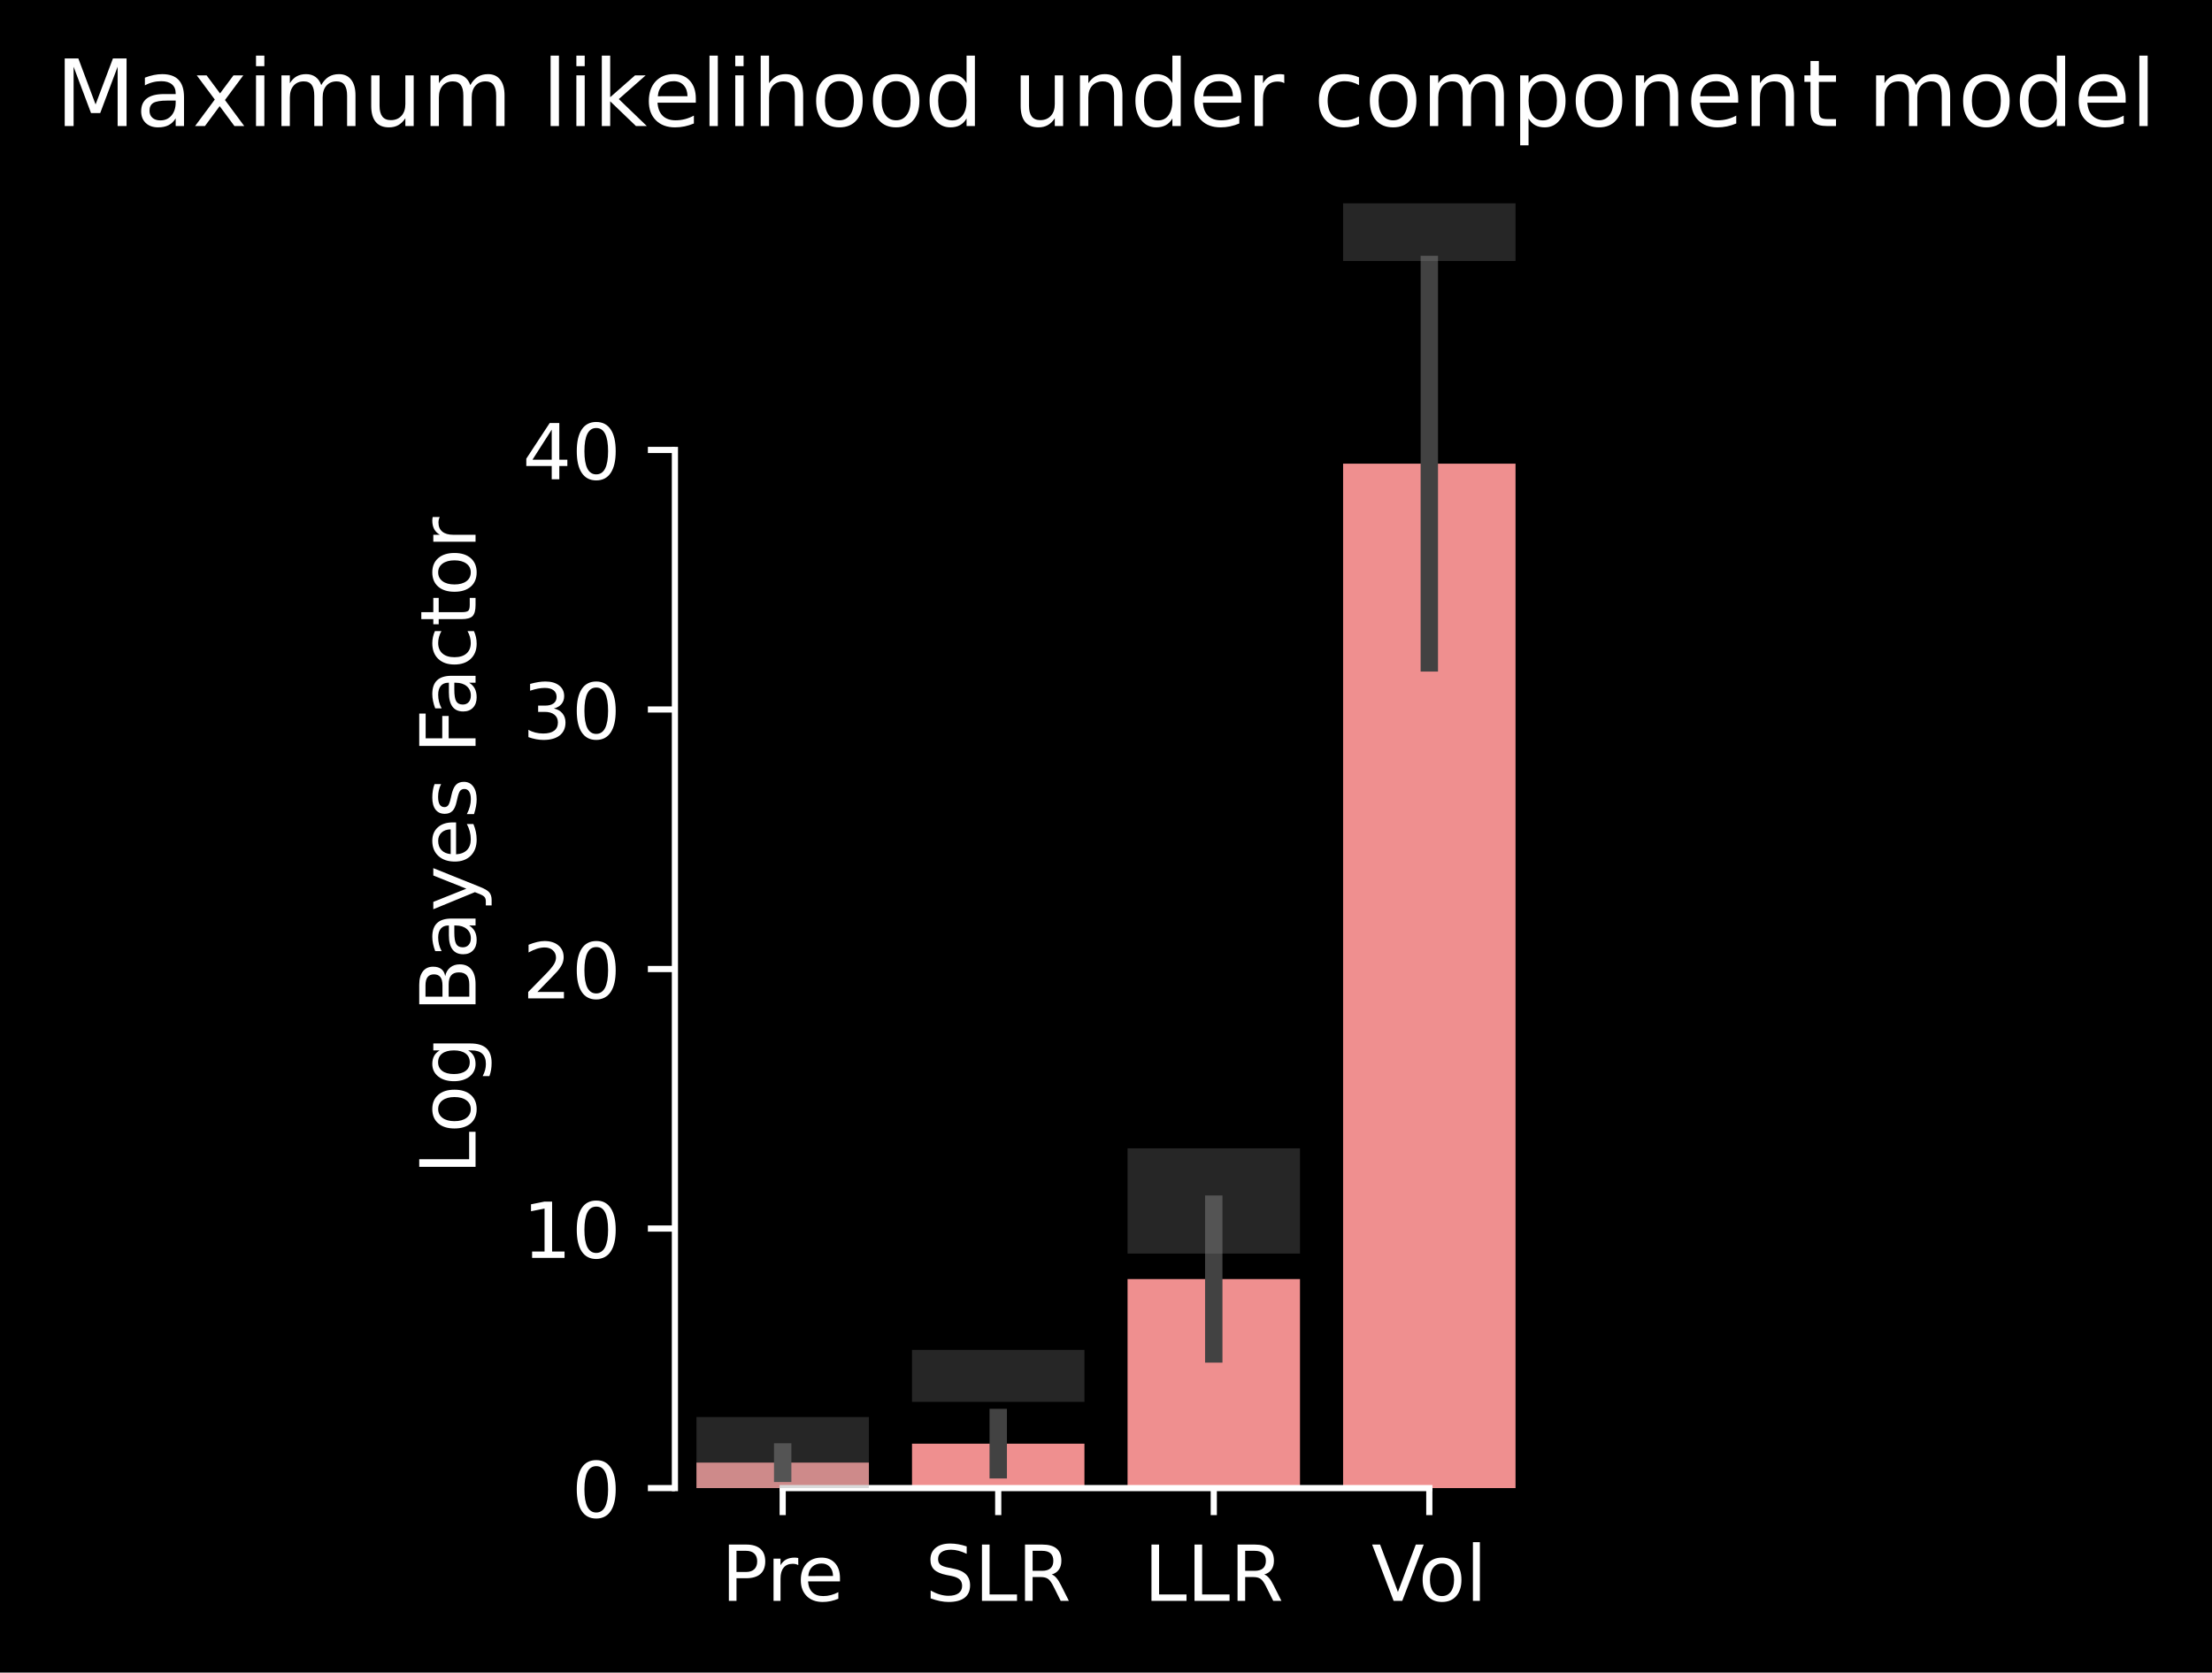
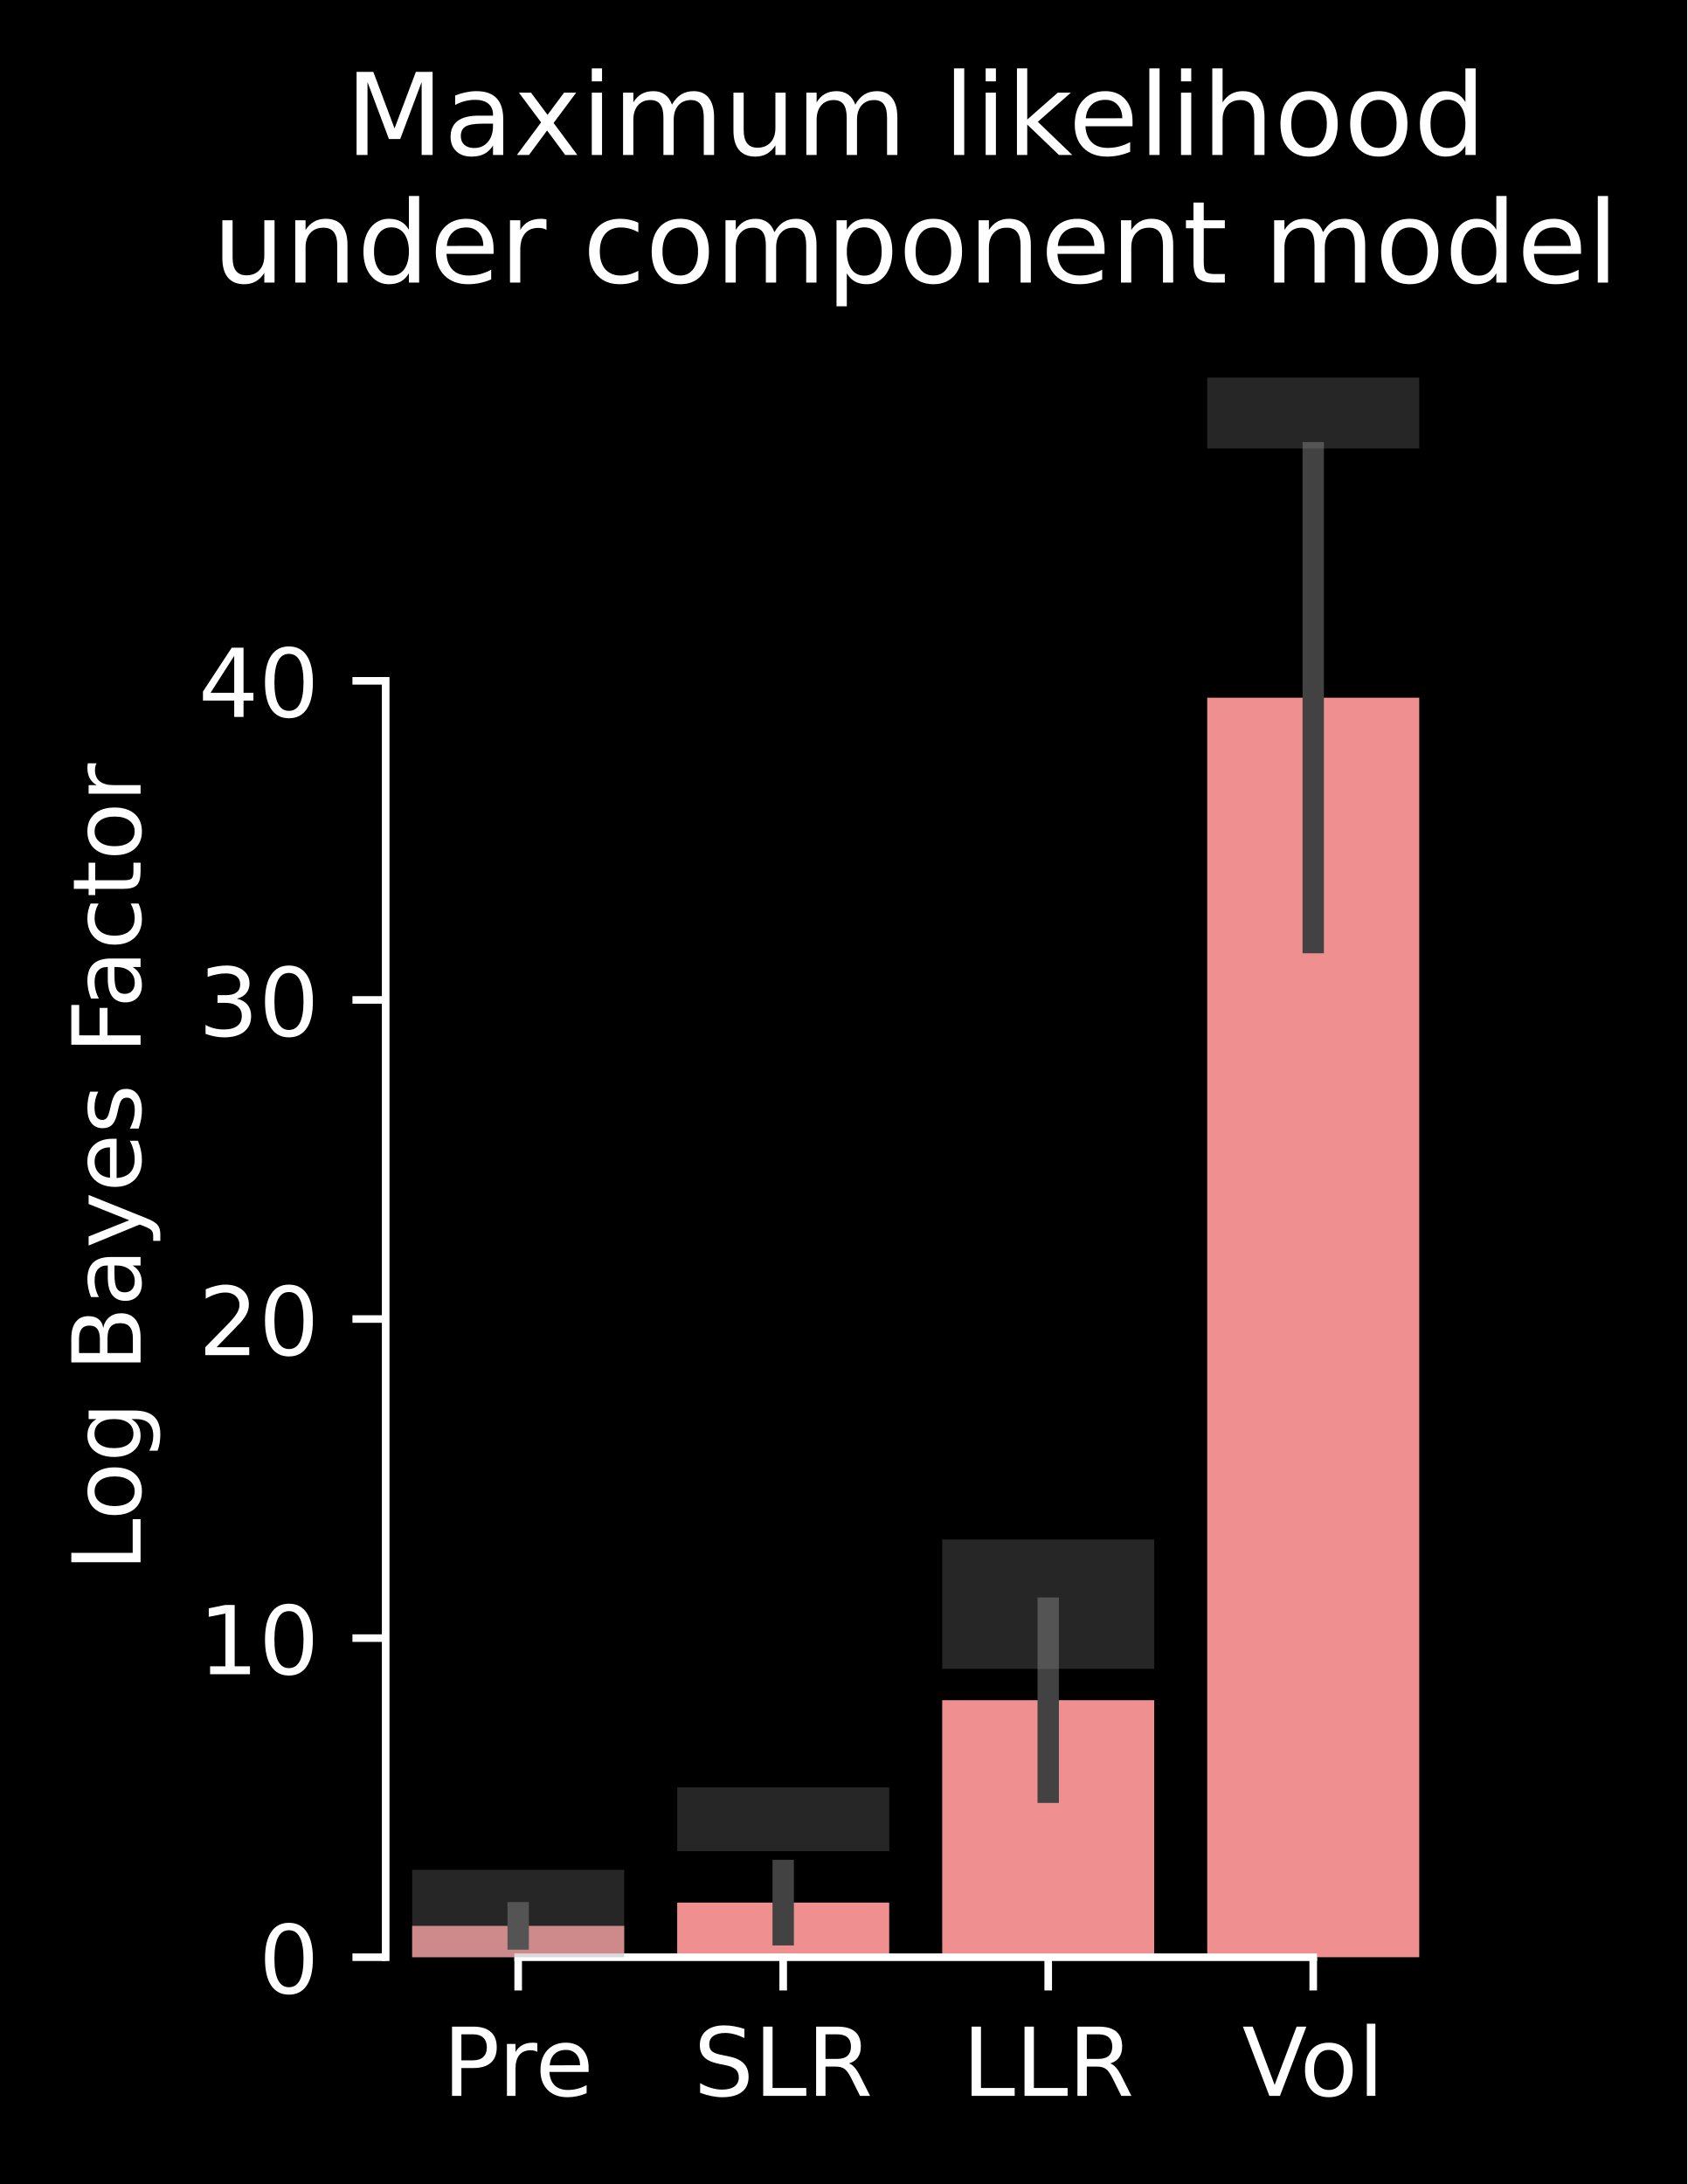
- <svg xmlns="http://www.w3.org/2000/svg" xmlns:xlink="http://www.w3.org/1999/xlink" width="286.322pt" height="216.516pt" viewBox="0 0 286.322 216.516" version="1.1">
+ <svg xmlns="http://www.w3.org/2000/svg" xmlns:xlink="http://www.w3.org/1999/xlink" width="177.617pt" height="229.954pt" viewBox="0 0 177.617 229.954" version="1.1">
  <defs>
    <style type="text/css">*{stroke-linejoin: round; stroke-linecap: butt}</style>
  </defs>
  <g id="figure_1">
    <g id="patch_1">
-       <path d="M 0 216.516  L 286.322 216.516  L 286.322 -0  L 0 -0  z " />
+       <path d="M 0 229.954  L 177.617 229.954  L 177.617 -0  L 0 -0  z " />
    </g>
    <g id="axes_1">
      <g id="patch_2">
-         <path d="M 87.361 192.638  L 198.961 192.638  L 198.961 26.318  L 87.361 26.318  z " />
+         <path d="M 40.603 206.076  L 152.203 206.076  L 152.203 39.755  L 40.603 39.755  z " />
      </g>
      <g id="patch_3">
-         <path d="M 90.151 192.638  L 112.471 192.638  L 112.471 189.339  L 90.151 189.339  z " clip-path="url(#p5223c69289)" style="fill: #ef8f8f" />
+         <path d="M 43.393 206.076  L 65.713 206.076  L 65.713 202.776  L 43.393 202.776  z " clip-path="url(#pe57cd01dcf)" style="fill: #ef8f8f" />
      </g>
      <g id="patch_4">
-         <path d="M 118.051 192.638  L 140.371 192.638  L 140.371 186.888  L 118.051 186.888  z " clip-path="url(#p5223c69289)" style="fill: #ef8f8f" />
+         <path d="M 71.293 206.076  L 93.613 206.076  L 93.613 200.325  L 71.293 200.325  z " clip-path="url(#pe57cd01dcf)" style="fill: #ef8f8f" />
      </g>
      <g id="patch_5">
-         <path d="M 145.951 192.638  L 168.271 192.638  L 168.271 165.579  L 145.951 165.579  z " clip-path="url(#p5223c69289)" style="fill: #ef8f8f" />
+         <path d="M 99.193 206.076  L 121.513 206.076  L 121.513 179.017  L 99.193 179.017  z " clip-path="url(#pe57cd01dcf)" style="fill: #ef8f8f" />
      </g>
      <g id="patch_6">
-         <path d="M 173.851 192.638  L 196.171 192.638  L 196.171 60.023  L 173.851 60.023  z " clip-path="url(#p5223c69289)" style="fill: #ef8f8f" />
+         <path d="M 127.093 206.076  L 149.413 206.076  L 149.413 73.461  L 127.093 73.461  z " clip-path="url(#pe57cd01dcf)" style="fill: #ef8f8f" />
      </g>
      <g id="matplotlib.axis_1">
        <g id="xtick_1">
          <g id="line2d_1">
            <defs>
-               <path id="m4b7169f840" d="M 0 0  L 0 3.5  " style="stroke: #ffffff; stroke-width: 0.8" />
+               <path id="mf544a4df95" d="M 0 0  L 0 3.5  " style="stroke: #ffffff; stroke-width: 0.8" />
            </defs>
            <g>
-               <use xlink:href="#m4b7169f840" x="101.311" y="192.638" style="fill: #ffffff; stroke: #ffffff; stroke-width: 0.8" />
+               <use xlink:href="#mf544a4df95" x="54.553" y="206.076" style="fill: #ffffff; stroke: #ffffff; stroke-width: 0.8" />
            </g>
          </g>
          <g id="text_1">
-             <g style="fill: #ffffff" transform="translate(93.36406 207.2366) scale(0.1 -0.1)">
+             <g style="fill: #ffffff" transform="translate(46.60625 220.6739) scale(0.1 -0.1)">
              <defs>
                <path id="DejaVuSans-50" d="M 1259 4147  L 1259 2394  L 2053 2394  Q 2494 2394 2734 2622  Q 2975 2850 2975 3272  Q 2975 3691 2734 3919  Q 2494 4147 2053 4147  L 1259 4147  z M 628 4666  L 2053 4666  Q 2838 4666 3239 4311  Q 3641 3956 3641 3272  Q 3641 2581 3239 2228  Q 2838 1875 2053 1875  L 1259 1875  L 1259 0  L 628 0  L 628 4666  z " transform="scale(0.015625)" />
                <path id="DejaVuSans-72" d="M 2631 2963  Q 2534 3019 2420 3045  Q 2306 3072 2169 3072  Q 1681 3072 1420 2755  Q 1159 2438 1159 1844  L 1159 0  L 581 0  L 581 3500  L 1159 3500  L 1159 2956  Q 1341 3275 1631 3429  Q 1922 3584 2338 3584  Q 2397 3584 2469 3576  Q 2541 3569 2628 3553  L 2631 2963  z " transform="scale(0.015625)" />
                <path id="DejaVuSans-65" d="M 3597 1894  L 3597 1613  L 953 1613  Q 991 1019 1311 708  Q 1631 397 2203 397  Q 2534 397 2845 478  Q 3156 559 3463 722  L 3463 178  Q 3153 47 2828 -22  Q 2503 -91 2169 -91  Q 1331 -91 842 396  Q 353 884 353 1716  Q 353 2575 817 3079  Q 1281 3584 2069 3584  Q 2775 3584 3186 3129  Q 3597 2675 3597 1894  z M 3022 2063  Q 3016 2534 2758 2815  Q 2500 3097 2075 3097  Q 1594 3097 1305 2825  Q 1016 2553 972 2059  L 3022 2063  z " transform="scale(0.015625)" />
              </defs>
              <use xlink:href="#DejaVuSans-50" />
              <use xlink:href="#DejaVuSans-72" transform="translate(58.55273 0)" />
              <use xlink:href="#DejaVuSans-65" transform="translate(97.41602 0)" />
            </g>
          </g>
        </g>
        <g id="xtick_2">
          <g id="line2d_2">
            <g>
-               <use xlink:href="#m4b7169f840" x="129.211" y="192.638" style="fill: #ffffff; stroke: #ffffff; stroke-width: 0.8" />
+               <use xlink:href="#mf544a4df95" x="82.453" y="206.076" style="fill: #ffffff; stroke: #ffffff; stroke-width: 0.8" />
            </g>
          </g>
          <g id="text_2">
-             <g style="fill: #ffffff" transform="translate(119.7766 207.2366) scale(0.1 -0.1)">
+             <g style="fill: #ffffff" transform="translate(73.01875 220.6739) scale(0.1 -0.1)">
              <defs>
                <path id="DejaVuSans-53" d="M 3425 4513  L 3425 3897  Q 3066 4069 2747 4153  Q 2428 4238 2131 4238  Q 1616 4238 1336 4038  Q 1056 3838 1056 3469  Q 1056 3159 1242 3001  Q 1428 2844 1947 2747  L 2328 2669  Q 3034 2534 3370 2195  Q 3706 1856 3706 1288  Q 3706 609 3251 259  Q 2797 -91 1919 -91  Q 1588 -91 1214 -16  Q 841 59 441 206  L 441 856  Q 825 641 1194 531  Q 1563 422 1919 422  Q 2459 422 2753 634  Q 3047 847 3047 1241  Q 3047 1584 2836 1778  Q 2625 1972 2144 2069  L 1759 2144  Q 1053 2284 737 2584  Q 422 2884 422 3419  Q 422 4038 858 4394  Q 1294 4750 2059 4750  Q 2388 4750 2728 4690  Q 3069 4631 3425 4513  z " transform="scale(0.015625)" />
                <path id="DejaVuSans-4c" d="M 628 4666  L 1259 4666  L 1259 531  L 3531 531  L 3531 0  L 628 0  L 628 4666  z " transform="scale(0.015625)" />
                <path id="DejaVuSans-52" d="M 2841 2188  Q 3044 2119 3236 1894  Q 3428 1669 3622 1275  L 4263 0  L 3584 0  L 2988 1197  Q 2756 1666 2539 1819  Q 2322 1972 1947 1972  L 1259 1972  L 1259 0  L 628 0  L 628 4666  L 2053 4666  Q 2853 4666 3247 4331  Q 3641 3997 3641 3322  Q 3641 2881 3436 2590  Q 3231 2300 2841 2188  z M 1259 4147  L 1259 2491  L 2053 2491  Q 2509 2491 2742 2702  Q 2975 2913 2975 3322  Q 2975 3731 2742 3939  Q 2509 4147 2053 4147  L 1259 4147  z " transform="scale(0.015625)" />
              </defs>
              <use xlink:href="#DejaVuSans-53" />
              <use xlink:href="#DejaVuSans-4c" transform="translate(63.47656 0)" />
              <use xlink:href="#DejaVuSans-52" transform="translate(119.1895 0)" />
            </g>
          </g>
        </g>
        <g id="xtick_3">
          <g id="line2d_3">
            <g>
-               <use xlink:href="#m4b7169f840" x="157.111" y="192.638" style="fill: #ffffff; stroke: #ffffff; stroke-width: 0.8" />
+               <use xlink:href="#mf544a4df95" x="110.353" y="206.076" style="fill: #ffffff; stroke: #ffffff; stroke-width: 0.8" />
            </g>
          </g>
          <g id="text_3">
-             <g style="fill: #ffffff" transform="translate(148.0648 207.2366) scale(0.1 -0.1)">
+             <g style="fill: #ffffff" transform="translate(101.307 220.6739) scale(0.1 -0.1)">
              <use xlink:href="#DejaVuSans-4c" />
              <use xlink:href="#DejaVuSans-4c" transform="translate(55.71289 0)" />
              <use xlink:href="#DejaVuSans-52" transform="translate(111.4258 0)" />
            </g>
          </g>
        </g>
        <g id="xtick_4">
          <g id="line2d_4">
            <g>
-               <use xlink:href="#m4b7169f840" x="185.011" y="192.638" style="fill: #ffffff; stroke: #ffffff; stroke-width: 0.8" />
+               <use xlink:href="#mf544a4df95" x="138.253" y="206.076" style="fill: #ffffff; stroke: #ffffff; stroke-width: 0.8" />
            </g>
          </g>
          <g id="text_4">
-             <g style="fill: #ffffff" transform="translate(177.5297 207.2366) scale(0.1 -0.1)">
+             <g style="fill: #ffffff" transform="translate(130.7719 220.6739) scale(0.1 -0.1)">
              <defs>
                <path id="DejaVuSans-56" d="M 1831 0  L 50 4666  L 709 4666  L 2188 738  L 3669 4666  L 4325 4666  L 2547 0  L 1831 0  z " transform="scale(0.015625)" />
                <path id="DejaVuSans-6f" d="M 1959 3097  Q 1497 3097 1228 2736  Q 959 2375 959 1747  Q 959 1119 1226 758  Q 1494 397 1959 397  Q 2419 397 2687 759  Q 2956 1122 2956 1747  Q 2956 2369 2687 2733  Q 2419 3097 1959 3097  z M 1959 3584  Q 2709 3584 3137 3096  Q 3566 2609 3566 1747  Q 3566 888 3137 398  Q 2709 -91 1959 -91  Q 1206 -91 779 398  Q 353 888 353 1747  Q 353 2609 779 3096  Q 1206 3584 1959 3584  z " transform="scale(0.015625)" />
                <path id="DejaVuSans-6c" d="M 603 4863  L 1178 4863  L 1178 0  L 603 0  L 603 4863  z " transform="scale(0.015625)" />
              </defs>
              <use xlink:href="#DejaVuSans-56" />
              <use xlink:href="#DejaVuSans-6f" transform="translate(60.6582 0)" />
              <use xlink:href="#DejaVuSans-6c" transform="translate(121.8398 0)" />
            </g>
          </g>
        </g>
      </g>
      <g id="matplotlib.axis_2">
        <g id="ytick_1">
          <g id="line2d_5">
            <defs>
-               <path id="mcf8d4ab439" d="M 0 0  L -3.5 0  " style="stroke: #ffffff; stroke-width: 0.8" />
+               <path id="m8211403f8f" d="M 0 0  L -3.5 0  " style="stroke: #ffffff; stroke-width: 0.8" />
            </defs>
            <g>
-               <use xlink:href="#mcf8d4ab439" x="87.361" y="192.638" style="fill: #ffffff; stroke: #ffffff; stroke-width: 0.8" />
+               <use xlink:href="#m8211403f8f" x="40.603" y="206.076" style="fill: #ffffff; stroke: #ffffff; stroke-width: 0.8" />
            </g>
          </g>
          <g id="text_5">
-             <g style="fill: #ffffff" transform="translate(73.99844 196.4373) scale(0.1 -0.1)">
+             <g style="fill: #ffffff" transform="translate(27.24063 209.8747) scale(0.1 -0.1)">
              <defs>
                <path id="DejaVuSans-30" d="M 2034 4250  Q 1547 4250 1301 3770  Q 1056 3291 1056 2328  Q 1056 1369 1301 889  Q 1547 409 2034 409  Q 2525 409 2770 889  Q 3016 1369 3016 2328  Q 3016 3291 2770 3770  Q 2525 4250 2034 4250  z M 2034 4750  Q 2819 4750 3233 4129  Q 3647 3509 3647 2328  Q 3647 1150 3233 529  Q 2819 -91 2034 -91  Q 1250 -91 836 529  Q 422 1150 422 2328  Q 422 3509 836 4129  Q 1250 4750 2034 4750  z " transform="scale(0.015625)" />
              </defs>
              <use xlink:href="#DejaVuSans-30" />
            </g>
          </g>
        </g>
        <g id="ytick_2">
          <g id="line2d_6">
            <g>
-               <use xlink:href="#mcf8d4ab439" x="87.361" y="159.041" style="fill: #ffffff; stroke: #ffffff; stroke-width: 0.8" />
+               <use xlink:href="#m8211403f8f" x="40.603" y="172.478" style="fill: #ffffff; stroke: #ffffff; stroke-width: 0.8" />
            </g>
          </g>
          <g id="text_6">
-             <g style="fill: #ffffff" transform="translate(67.63594 162.8398) scale(0.1 -0.1)">
+             <g style="fill: #ffffff" transform="translate(20.87813 176.2771) scale(0.1 -0.1)">
              <defs>
                <path id="DejaVuSans-31" d="M 794 531  L 1825 531  L 1825 4091  L 703 3866  L 703 4441  L 1819 4666  L 2450 4666  L 2450 531  L 3481 531  L 3481 0  L 794 0  L 794 531  z " transform="scale(0.015625)" />
              </defs>
              <use xlink:href="#DejaVuSans-31" />
              <use xlink:href="#DejaVuSans-30" transform="translate(63.62305 0)" />
            </g>
          </g>
        </g>
        <g id="ytick_3">
          <g id="line2d_7">
            <g>
-               <use xlink:href="#mcf8d4ab439" x="87.361" y="125.443" style="fill: #ffffff; stroke: #ffffff; stroke-width: 0.8" />
+               <use xlink:href="#m8211403f8f" x="40.603" y="138.88" style="fill: #ffffff; stroke: #ffffff; stroke-width: 0.8" />
            </g>
          </g>
          <g id="text_7">
-             <g style="fill: #ffffff" transform="translate(67.63594 129.2422) scale(0.1 -0.1)">
+             <g style="fill: #ffffff" transform="translate(20.87813 142.6795) scale(0.1 -0.1)">
              <defs>
                <path id="DejaVuSans-32" d="M 1228 531  L 3431 531  L 3431 0  L 469 0  L 469 531  Q 828 903 1448 1529  Q 2069 2156 2228 2338  Q 2531 2678 2651 2914  Q 2772 3150 2772 3378  Q 2772 3750 2511 3984  Q 2250 4219 1831 4219  Q 1534 4219 1204 4116  Q 875 4013 500 3803  L 500 4441  Q 881 4594 1212 4672  Q 1544 4750 1819 4750  Q 2544 4750 2975 4387  Q 3406 4025 3406 3419  Q 3406 3131 3298 2873  Q 3191 2616 2906 2266  Q 2828 2175 2409 1742  Q 1991 1309 1228 531  z " transform="scale(0.015625)" />
              </defs>
              <use xlink:href="#DejaVuSans-32" />
              <use xlink:href="#DejaVuSans-30" transform="translate(63.62305 0)" />
            </g>
          </g>
        </g>
        <g id="ytick_4">
          <g id="line2d_8">
            <g>
-               <use xlink:href="#mcf8d4ab439" x="87.361" y="91.845" style="fill: #ffffff; stroke: #ffffff; stroke-width: 0.8" />
+               <use xlink:href="#m8211403f8f" x="40.603" y="105.283" style="fill: #ffffff; stroke: #ffffff; stroke-width: 0.8" />
            </g>
          </g>
          <g id="text_8">
-             <g style="fill: #ffffff" transform="translate(67.63594 95.64456) scale(0.1 -0.1)">
+             <g style="fill: #ffffff" transform="translate(20.87813 109.0819) scale(0.1 -0.1)">
              <defs>
                <path id="DejaVuSans-33" d="M 2597 2516  Q 3050 2419 3304 2112  Q 3559 1806 3559 1356  Q 3559 666 3084 287  Q 2609 -91 1734 -91  Q 1441 -91 1130 -33  Q 819 25 488 141  L 488 750  Q 750 597 1062 519  Q 1375 441 1716 441  Q 2309 441 2620 675  Q 2931 909 2931 1356  Q 2931 1769 2642 2001  Q 2353 2234 1838 2234  L 1294 2234  L 1294 2753  L 1863 2753  Q 2328 2753 2575 2939  Q 2822 3125 2822 3475  Q 2822 3834 2567 4026  Q 2313 4219 1838 4219  Q 1578 4219 1281 4162  Q 984 4106 628 3988  L 628 4550  Q 988 4650 1302 4700  Q 1616 4750 1894 4750  Q 2613 4750 3031 4423  Q 3450 4097 3450 3541  Q 3450 3153 3228 2886  Q 3006 2619 2597 2516  z " transform="scale(0.015625)" />
              </defs>
              <use xlink:href="#DejaVuSans-33" />
              <use xlink:href="#DejaVuSans-30" transform="translate(63.62305 0)" />
            </g>
          </g>
        </g>
        <g id="ytick_5">
          <g id="line2d_9">
            <g>
-               <use xlink:href="#mcf8d4ab439" x="87.361" y="58.248" style="fill: #ffffff; stroke: #ffffff; stroke-width: 0.8" />
+               <use xlink:href="#m8211403f8f" x="40.603" y="71.685" style="fill: #ffffff; stroke: #ffffff; stroke-width: 0.8" />
            </g>
          </g>
          <g id="text_9">
-             <g style="fill: #ffffff" transform="translate(67.63594 62.04697) scale(0.1 -0.1)">
+             <g style="fill: #ffffff" transform="translate(20.87813 75.48435) scale(0.1 -0.1)">
              <defs>
                <path id="DejaVuSans-34" d="M 2419 4116  L 825 1625  L 2419 1625  L 2419 4116  z M 2253 4666  L 3047 4666  L 3047 1625  L 3713 1625  L 3713 1100  L 3047 1100  L 3047 0  L 2419 0  L 2419 1100  L 313 1100  L 313 1709  L 2253 4666  z " transform="scale(0.015625)" />
              </defs>
              <use xlink:href="#DejaVuSans-34" />
              <use xlink:href="#DejaVuSans-30" transform="translate(63.62305 0)" />
            </g>
          </g>
        </g>
        <g id="text_10">
-           <g style="fill: #ffffff" transform="translate(61.55625 152.0312) rotate(-90) scale(0.1 -0.1)">
+           <g style="fill: #ffffff" transform="translate(14.79844 165.4686) rotate(-90) scale(0.1 -0.1)">
            <defs>
              <path id="DejaVuSans-67" d="M 2906 1791  Q 2906 2416 2648 2759  Q 2391 3103 1925 3103  Q 1463 3103 1205 2759  Q 947 2416 947 1791  Q 947 1169 1205 825  Q 1463 481 1925 481  Q 2391 481 2648 825  Q 2906 1169 2906 1791  z M 3481 434  Q 3481 -459 3084 -895  Q 2688 -1331 1869 -1331  Q 1566 -1331 1297 -1286  Q 1028 -1241 775 -1147  L 775 -588  Q 1028 -725 1275 -790  Q 1522 -856 1778 -856  Q 2344 -856 2625 -561  Q 2906 -266 2906 331  L 2906 616  Q 2728 306 2450 153  Q 2172 0 1784 0  Q 1141 0 747 490  Q 353 981 353 1791  Q 353 2603 747 3093  Q 1141 3584 1784 3584  Q 2172 3584 2450 3431  Q 2728 3278 2906 2969  L 2906 3500  L 3481 3500  L 3481 434  z " transform="scale(0.015625)" />
              <path id="DejaVuSans-20" transform="scale(0.015625)" />
              <path id="DejaVuSans-42" d="M 1259 2228  L 1259 519  L 2272 519  Q 2781 519 3026 730  Q 3272 941 3272 1375  Q 3272 1813 3026 2020  Q 2781 2228 2272 2228  L 1259 2228  z M 1259 4147  L 1259 2741  L 2194 2741  Q 2656 2741 2882 2914  Q 3109 3088 3109 3444  Q 3109 3797 2882 3972  Q 2656 4147 2194 4147  L 1259 4147  z M 628 4666  L 2241 4666  Q 2963 4666 3353 4366  Q 3744 4066 3744 3513  Q 3744 3084 3544 2831  Q 3344 2578 2956 2516  Q 3422 2416 3680 2098  Q 3938 1781 3938 1306  Q 3938 681 3513 340  Q 3088 0 2303 0  L 628 0  L 628 4666  z " transform="scale(0.015625)" />
              <path id="DejaVuSans-61" d="M 2194 1759  Q 1497 1759 1228 1600  Q 959 1441 959 1056  Q 959 750 1161 570  Q 1363 391 1709 391  Q 2188 391 2477 730  Q 2766 1069 2766 1631  L 2766 1759  L 2194 1759  z M 3341 1997  L 3341 0  L 2766 0  L 2766 531  Q 2569 213 2275 61  Q 1981 -91 1556 -91  Q 1019 -91 701 211  Q 384 513 384 1019  Q 384 1609 779 1909  Q 1175 2209 1959 2209  L 2766 2209  L 2766 2266  Q 2766 2663 2505 2880  Q 2244 3097 1772 3097  Q 1472 3097 1187 3025  Q 903 2953 641 2809  L 641 3341  Q 956 3463 1253 3523  Q 1550 3584 1831 3584  Q 2591 3584 2966 3190  Q 3341 2797 3341 1997  z " transform="scale(0.015625)" />
              <path id="DejaVuSans-79" d="M 2059 -325  Q 1816 -950 1584 -1140  Q 1353 -1331 966 -1331  L 506 -1331  L 506 -850  L 844 -850  Q 1081 -850 1212 -737  Q 1344 -625 1503 -206  L 1606 56  L 191 3500  L 800 3500  L 1894 763  L 2988 3500  L 3597 3500  L 2059 -325  z " transform="scale(0.015625)" />
              <path id="DejaVuSans-73" d="M 2834 3397  L 2834 2853  Q 2591 2978 2328 3040  Q 2066 3103 1784 3103  Q 1356 3103 1142 2972  Q 928 2841 928 2578  Q 928 2378 1081 2264  Q 1234 2150 1697 2047  L 1894 2003  Q 2506 1872 2764 1633  Q 3022 1394 3022 966  Q 3022 478 2636 193  Q 2250 -91 1575 -91  Q 1294 -91 989 -36  Q 684 19 347 128  L 347 722  Q 666 556 975 473  Q 1284 391 1588 391  Q 1994 391 2212 530  Q 2431 669 2431 922  Q 2431 1156 2273 1281  Q 2116 1406 1581 1522  L 1381 1569  Q 847 1681 609 1914  Q 372 2147 372 2553  Q 372 3047 722 3315  Q 1072 3584 1716 3584  Q 2034 3584 2315 3537  Q 2597 3491 2834 3397  z " transform="scale(0.015625)" />
              <path id="DejaVuSans-46" d="M 628 4666  L 3309 4666  L 3309 4134  L 1259 4134  L 1259 2759  L 3109 2759  L 3109 2228  L 1259 2228  L 1259 0  L 628 0  L 628 4666  z " transform="scale(0.015625)" />
              <path id="DejaVuSans-63" d="M 3122 3366  L 3122 2828  Q 2878 2963 2633 3030  Q 2388 3097 2138 3097  Q 1578 3097 1268 2742  Q 959 2388 959 1747  Q 959 1106 1268 751  Q 1578 397 2138 397  Q 2388 397 2633 464  Q 2878 531 3122 666  L 3122 134  Q 2881 22 2623 -34  Q 2366 -91 2075 -91  Q 1284 -91 818 406  Q 353 903 353 1747  Q 353 2603 823 3093  Q 1294 3584 2113 3584  Q 2378 3584 2631 3529  Q 2884 3475 3122 3366  z " transform="scale(0.015625)" />
              <path id="DejaVuSans-74" d="M 1172 4494  L 1172 3500  L 2356 3500  L 2356 3053  L 1172 3053  L 1172 1153  Q 1172 725 1289 603  Q 1406 481 1766 481  L 2356 481  L 2356 0  L 1766 0  Q 1100 0 847 248  Q 594 497 594 1153  L 594 3053  L 172 3053  L 172 3500  L 594 3500  L 594 4494  L 1172 4494  z " transform="scale(0.015625)" />
            </defs>
            <use xlink:href="#DejaVuSans-4c" />
            <use xlink:href="#DejaVuSans-6f" transform="translate(53.96289 0)" />
            <use xlink:href="#DejaVuSans-67" transform="translate(115.1445 0)" />
            <use xlink:href="#DejaVuSans-20" transform="translate(178.6211 0)" />
            <use xlink:href="#DejaVuSans-42" transform="translate(210.4082 0)" />
            <use xlink:href="#DejaVuSans-61" transform="translate(279.0117 0)" />
            <use xlink:href="#DejaVuSans-79" transform="translate(340.291 0)" />
            <use xlink:href="#DejaVuSans-65" transform="translate(399.4707 0)" />
            <use xlink:href="#DejaVuSans-73" transform="translate(460.9941 0)" />
            <use xlink:href="#DejaVuSans-20" transform="translate(513.0938 0)" />
            <use xlink:href="#DejaVuSans-46" transform="translate(544.8809 0)" />
            <use xlink:href="#DejaVuSans-61" transform="translate(593.2754 0)" />
            <use xlink:href="#DejaVuSans-63" transform="translate(654.5547 0)" />
            <use xlink:href="#DejaVuSans-74" transform="translate(709.5352 0)" />
            <use xlink:href="#DejaVuSans-6f" transform="translate(748.7441 0)" />
            <use xlink:href="#DejaVuSans-72" transform="translate(809.9258 0)" />
          </g>
        </g>
      </g>
      <g id="line2d_10">
-         <path d="M 101.311 190.722  L 101.311 187.956  " clip-path="url(#p5223c69289)" style="fill: none; stroke: #424242; stroke-width: 2.25; stroke-linecap: square" />
+         <path d="M 54.553 204.159  L 54.553 201.393  " clip-path="url(#pe57cd01dcf)" style="fill: none; stroke: #424242; stroke-width: 2.25; stroke-linecap: square" />
      </g>
      <g id="line2d_11">
-         <path d="M 129.211 190.271  L 129.211 183.504  " clip-path="url(#p5223c69289)" style="fill: none; stroke: #424242; stroke-width: 2.25; stroke-linecap: square" />
+         <path d="M 82.453 203.709  L 82.453 196.941  " clip-path="url(#pe57cd01dcf)" style="fill: none; stroke: #424242; stroke-width: 2.25; stroke-linecap: square" />
      </g>
      <g id="line2d_12">
-         <path d="M 157.111 175.272  L 157.111 155.887  " clip-path="url(#p5223c69289)" style="fill: none; stroke: #424242; stroke-width: 2.25; stroke-linecap: square" />
+         <path d="M 110.353 188.709  L 110.353 169.324  " clip-path="url(#pe57cd01dcf)" style="fill: none; stroke: #424242; stroke-width: 2.25; stroke-linecap: square" />
      </g>
      <g id="line2d_13">
-         <path d="M 185.011 85.809  L 185.011 34.238  " clip-path="url(#p5223c69289)" style="fill: none; stroke: #424242; stroke-width: 2.25; stroke-linecap: square" />
+         <path d="M 138.253 99.246  L 138.253 47.675  " clip-path="url(#pe57cd01dcf)" style="fill: none; stroke: #424242; stroke-width: 2.25; stroke-linecap: square" />
      </g>
      <g id="patch_7">
-         <path d="M 87.361 192.638  L 87.361 58.248  " style="fill: none; stroke: #ffffff; stroke-width: 0.8; stroke-linejoin: miter; stroke-linecap: square" />
+         <path d="M 40.603 206.076  L 40.603 71.685  " style="fill: none; stroke: #ffffff; stroke-width: 0.8; stroke-linejoin: miter; stroke-linecap: square" />
      </g>
      <g id="patch_8">
-         <path d="M 101.311 192.638  L 185.011 192.638  " style="fill: none; stroke: #ffffff; stroke-width: 0.8; stroke-linejoin: miter; stroke-linecap: square" />
+         <path d="M 54.553 206.076  L 138.253 206.076  " style="fill: none; stroke: #ffffff; stroke-width: 0.8; stroke-linejoin: miter; stroke-linecap: square" />
      </g>
      <g id="text_11">
-         <g style="fill: #ffffff" transform="translate(7.2 16.31812) scale(0.12 -0.12)">
+         <g style="fill: #ffffff" transform="translate(36.36281 16.31812) scale(0.12 -0.12)">
          <defs>
            <path id="DejaVuSans-4d" d="M 628 4666  L 1569 4666  L 2759 1491  L 3956 4666  L 4897 4666  L 4897 0  L 4281 0  L 4281 4097  L 3078 897  L 2444 897  L 1241 4097  L 1241 0  L 628 0  L 628 4666  z " transform="scale(0.015625)" />
            <path id="DejaVuSans-78" d="M 3513 3500  L 2247 1797  L 3578 0  L 2900 0  L 1881 1375  L 863 0  L 184 0  L 1544 1831  L 300 3500  L 978 3500  L 1906 2253  L 2834 3500  L 3513 3500  z " transform="scale(0.015625)" />
            <path id="DejaVuSans-69" d="M 603 3500  L 1178 3500  L 1178 0  L 603 0  L 603 3500  z M 603 4863  L 1178 4863  L 1178 4134  L 603 4134  L 603 4863  z " transform="scale(0.015625)" />
            <path id="DejaVuSans-6d" d="M 3328 2828  Q 3544 3216 3844 3400  Q 4144 3584 4550 3584  Q 5097 3584 5394 3201  Q 5691 2819 5691 2113  L 5691 0  L 5113 0  L 5113 2094  Q 5113 2597 4934 2840  Q 4756 3084 4391 3084  Q 3944 3084 3684 2787  Q 3425 2491 3425 1978  L 3425 0  L 2847 0  L 2847 2094  Q 2847 2600 2669 2842  Q 2491 3084 2119 3084  Q 1678 3084 1418 2786  Q 1159 2488 1159 1978  L 1159 0  L 581 0  L 581 3500  L 1159 3500  L 1159 2956  Q 1356 3278 1631 3431  Q 1906 3584 2284 3584  Q 2666 3584 2933 3390  Q 3200 3197 3328 2828  z " transform="scale(0.015625)" />
            <path id="DejaVuSans-75" d="M 544 1381  L 544 3500  L 1119 3500  L 1119 1403  Q 1119 906 1312 657  Q 1506 409 1894 409  Q 2359 409 2629 706  Q 2900 1003 2900 1516  L 2900 3500  L 3475 3500  L 3475 0  L 2900 0  L 2900 538  Q 2691 219 2414 64  Q 2138 -91 1772 -91  Q 1169 -91 856 284  Q 544 659 544 1381  z M 1991 3584  L 1991 3584  z " transform="scale(0.015625)" />
            <path id="DejaVuSans-6b" d="M 581 4863  L 1159 4863  L 1159 1991  L 2875 3500  L 3609 3500  L 1753 1863  L 3688 0  L 2938 0  L 1159 1709  L 1159 0  L 581 0  L 581 4863  z " transform="scale(0.015625)" />
            <path id="DejaVuSans-68" d="M 3513 2113  L 3513 0  L 2938 0  L 2938 2094  Q 2938 2591 2744 2837  Q 2550 3084 2163 3084  Q 1697 3084 1428 2787  Q 1159 2491 1159 1978  L 1159 0  L 581 0  L 581 4863  L 1159 4863  L 1159 2956  Q 1366 3272 1645 3428  Q 1925 3584 2291 3584  Q 2894 3584 3203 3211  Q 3513 2838 3513 2113  z " transform="scale(0.015625)" />
            <path id="DejaVuSans-64" d="M 2906 2969  L 2906 4863  L 3481 4863  L 3481 0  L 2906 0  L 2906 525  Q 2725 213 2448 61  Q 2172 -91 1784 -91  Q 1150 -91 751 415  Q 353 922 353 1747  Q 353 2572 751 3078  Q 1150 3584 1784 3584  Q 2172 3584 2448 3432  Q 2725 3281 2906 2969  z M 947 1747  Q 947 1113 1208 752  Q 1469 391 1925 391  Q 2381 391 2643 752  Q 2906 1113 2906 1747  Q 2906 2381 2643 2742  Q 2381 3103 1925 3103  Q 1469 3103 1208 2742  Q 947 2381 947 1747  z " transform="scale(0.015625)" />
-             <path id="DejaVuSans-6e" d="M 3513 2113  L 3513 0  L 2938 0  L 2938 2094  Q 2938 2591 2744 2837  Q 2550 3084 2163 3084  Q 1697 3084 1428 2787  Q 1159 2491 1159 1978  L 1159 0  L 581 0  L 581 3500  L 1159 3500  L 1159 2956  Q 1366 3272 1645 3428  Q 1925 3584 2291 3584  Q 2894 3584 3203 3211  Q 3513 2838 3513 2113  z " transform="scale(0.015625)" />
-             <path id="DejaVuSans-70" d="M 1159 525  L 1159 -1331  L 581 -1331  L 581 3500  L 1159 3500  L 1159 2969  Q 1341 3281 1617 3432  Q 1894 3584 2278 3584  Q 2916 3584 3314 3078  Q 3713 2572 3713 1747  Q 3713 922 3314 415  Q 2916 -91 2278 -91  Q 1894 -91 1617 61  Q 1341 213 1159 525  z M 3116 1747  Q 3116 2381 2855 2742  Q 2594 3103 2138 3103  Q 1681 3103 1420 2742  Q 1159 2381 1159 1747  Q 1159 1113 1420 752  Q 1681 391 2138 391  Q 2594 391 2855 752  Q 3116 1113 3116 1747  z " transform="scale(0.015625)" />
          </defs>
          <use xlink:href="#DejaVuSans-4d" />
          <use xlink:href="#DejaVuSans-61" transform="translate(86.2793 0)" />
          <use xlink:href="#DejaVuSans-78" transform="translate(147.5586 0)" />
          <use xlink:href="#DejaVuSans-69" transform="translate(206.7383 0)" />
          <use xlink:href="#DejaVuSans-6d" transform="translate(234.5215 0)" />
          <use xlink:href="#DejaVuSans-75" transform="translate(331.9336 0)" />
          <use xlink:href="#DejaVuSans-6d" transform="translate(395.3125 0)" />
          <use xlink:href="#DejaVuSans-20" transform="translate(492.7246 0)" />
          <use xlink:href="#DejaVuSans-6c" transform="translate(524.5117 0)" />
          <use xlink:href="#DejaVuSans-69" transform="translate(552.2949 0)" />
          <use xlink:href="#DejaVuSans-6b" transform="translate(580.0781 0)" />
          <use xlink:href="#DejaVuSans-65" transform="translate(634.3633 0)" />
          <use xlink:href="#DejaVuSans-6c" transform="translate(695.8867 0)" />
          <use xlink:href="#DejaVuSans-69" transform="translate(723.6699 0)" />
          <use xlink:href="#DejaVuSans-68" transform="translate(751.4531 0)" />
          <use xlink:href="#DejaVuSans-6f" transform="translate(814.832 0)" />
          <use xlink:href="#DejaVuSans-6f" transform="translate(876.0137 0)" />
          <use xlink:href="#DejaVuSans-64" transform="translate(937.1953 0)" />
-           <use xlink:href="#DejaVuSans-20" transform="translate(1000.672 0)" />
-           <use xlink:href="#DejaVuSans-75" transform="translate(1032.459 0)" />
-           <use xlink:href="#DejaVuSans-6e" transform="translate(1095.838 0)" />
-           <use xlink:href="#DejaVuSans-64" transform="translate(1159.217 0)" />
-           <use xlink:href="#DejaVuSans-65" transform="translate(1222.693 0)" />
-           <use xlink:href="#DejaVuSans-72" transform="translate(1284.217 0)" />
-           <use xlink:href="#DejaVuSans-20" transform="translate(1325.33 0)" />
-           <use xlink:href="#DejaVuSans-63" transform="translate(1357.117 0)" />
-           <use xlink:href="#DejaVuSans-6f" transform="translate(1412.098 0)" />
-           <use xlink:href="#DejaVuSans-6d" transform="translate(1473.279 0)" />
-           <use xlink:href="#DejaVuSans-70" transform="translate(1570.691 0)" />
-           <use xlink:href="#DejaVuSans-6f" transform="translate(1634.168 0)" />
-           <use xlink:href="#DejaVuSans-6e" transform="translate(1695.35 0)" />
-           <use xlink:href="#DejaVuSans-65" transform="translate(1758.729 0)" />
-           <use xlink:href="#DejaVuSans-6e" transform="translate(1820.252 0)" />
-           <use xlink:href="#DejaVuSans-74" transform="translate(1883.631 0)" />
-           <use xlink:href="#DejaVuSans-20" transform="translate(1922.84 0)" />
-           <use xlink:href="#DejaVuSans-6d" transform="translate(1954.627 0)" />
-           <use xlink:href="#DejaVuSans-6f" transform="translate(2052.039 0)" />
-           <use xlink:href="#DejaVuSans-64" transform="translate(2113.221 0)" />
-           <use xlink:href="#DejaVuSans-65" transform="translate(2176.697 0)" />
-           <use xlink:href="#DejaVuSans-6c" transform="translate(2238.221 0)" />
+         </g>
+         <g style="fill: #ffffff" transform="translate(22.38938 29.7555) scale(0.12 -0.12)">
+           <defs>
+             <path id="DejaVuSans-6e" d="M 3513 2113  L 3513 0  L 2938 0  L 2938 2094  Q 2938 2591 2744 2837  Q 2550 3084 2163 3084  Q 1697 3084 1428 2787  Q 1159 2491 1159 1978  L 1159 0  L 581 0  L 581 3500  L 1159 3500  L 1159 2956  Q 1366 3272 1645 3428  Q 1925 3584 2291 3584  Q 2894 3584 3203 3211  Q 3513 2838 3513 2113  z " transform="scale(0.015625)" />
+             <path id="DejaVuSans-70" d="M 1159 525  L 1159 -1331  L 581 -1331  L 581 3500  L 1159 3500  L 1159 2969  Q 1341 3281 1617 3432  Q 1894 3584 2278 3584  Q 2916 3584 3314 3078  Q 3713 2572 3713 1747  Q 3713 922 3314 415  Q 2916 -91 2278 -91  Q 1894 -91 1617 61  Q 1341 213 1159 525  z M 3116 1747  Q 3116 2381 2855 2742  Q 2594 3103 2138 3103  Q 1681 3103 1420 2742  Q 1159 2381 1159 1747  Q 1159 1113 1420 752  Q 1681 391 2138 391  Q 2594 391 2855 752  Q 3116 1113 3116 1747  z " transform="scale(0.015625)" />
+           </defs>
+           <use xlink:href="#DejaVuSans-75" />
+           <use xlink:href="#DejaVuSans-6e" transform="translate(63.37891 0)" />
+           <use xlink:href="#DejaVuSans-64" transform="translate(126.7578 0)" />
+           <use xlink:href="#DejaVuSans-65" transform="translate(190.2344 0)" />
+           <use xlink:href="#DejaVuSans-72" transform="translate(251.7578 0)" />
+           <use xlink:href="#DejaVuSans-20" transform="translate(292.8711 0)" />
+           <use xlink:href="#DejaVuSans-63" transform="translate(324.6582 0)" />
+           <use xlink:href="#DejaVuSans-6f" transform="translate(379.6387 0)" />
+           <use xlink:href="#DejaVuSans-6d" transform="translate(440.8203 0)" />
+           <use xlink:href="#DejaVuSans-70" transform="translate(538.2324 0)" />
+           <use xlink:href="#DejaVuSans-6f" transform="translate(601.709 0)" />
+           <use xlink:href="#DejaVuSans-6e" transform="translate(662.8906 0)" />
+           <use xlink:href="#DejaVuSans-65" transform="translate(726.2695 0)" />
+           <use xlink:href="#DejaVuSans-6e" transform="translate(787.793 0)" />
+           <use xlink:href="#DejaVuSans-74" transform="translate(851.1719 0)" />
+           <use xlink:href="#DejaVuSans-20" transform="translate(890.3809 0)" />
+           <use xlink:href="#DejaVuSans-6d" transform="translate(922.168 0)" />
+           <use xlink:href="#DejaVuSans-6f" transform="translate(1019.58 0)" />
+           <use xlink:href="#DejaVuSans-64" transform="translate(1080.762 0)" />
+           <use xlink:href="#DejaVuSans-65" transform="translate(1144.238 0)" />
+           <use xlink:href="#DejaVuSans-6c" transform="translate(1205.762 0)" />
        </g>
      </g>
      <g id="patch_9">
-         <path d="M 90.151 192.882  L 112.471 192.882  L 112.471 183.44  L 90.151 183.44  z " clip-path="url(#p5223c69289)" style="fill: #808080; opacity: 0.3" />
+         <path d="M 43.393 206.319  L 65.713 206.319  L 65.713 196.877  L 43.393 196.877  z " clip-path="url(#pe57cd01dcf)" style="fill: #808080; opacity: 0.3" />
      </g>
      <g id="patch_10">
-         <path d="M 118.051 181.471  L 140.371 181.471  L 140.371 174.748  L 118.051 174.748  z " clip-path="url(#p5223c69289)" style="fill: #808080; opacity: 0.3" />
+         <path d="M 71.293 194.909  L 93.613 194.909  L 93.613 188.185  L 71.293 188.185  z " clip-path="url(#pe57cd01dcf)" style="fill: #808080; opacity: 0.3" />
      </g>
      <g id="patch_11">
-         <path d="M 145.951 162.278  L 168.271 162.278  L 168.271 148.656  L 145.951 148.656  z " clip-path="url(#p5223c69289)" style="fill: #808080; opacity: 0.3" />
+         <path d="M 99.193 175.716  L 121.513 175.716  L 121.513 162.093  L 99.193 162.093  z " clip-path="url(#pe57cd01dcf)" style="fill: #808080; opacity: 0.3" />
      </g>
      <g id="patch_12">
-         <path d="M 173.851 33.786  L 196.171 33.786  L 196.171 14.627  L 173.851 14.627  z " clip-path="url(#p5223c69289)" style="fill: #808080; opacity: 0.3" />
+         <path d="M 127.093 47.224  L 149.413 47.224  L 149.413 28.064  L 127.093 28.064  z " clip-path="url(#pe57cd01dcf)" style="fill: #808080; opacity: 0.3" />
      </g>
    </g>
  </g>
  <defs>
-     <clipPath id="p5223c69289">
-       <rect x="87.361" y="26.318" width="111.6" height="166.32" />
+     <clipPath id="pe57cd01dcf">
+       <rect x="40.603" y="39.755" width="111.6" height="166.32" />
    </clipPath>
  </defs>
</svg>
